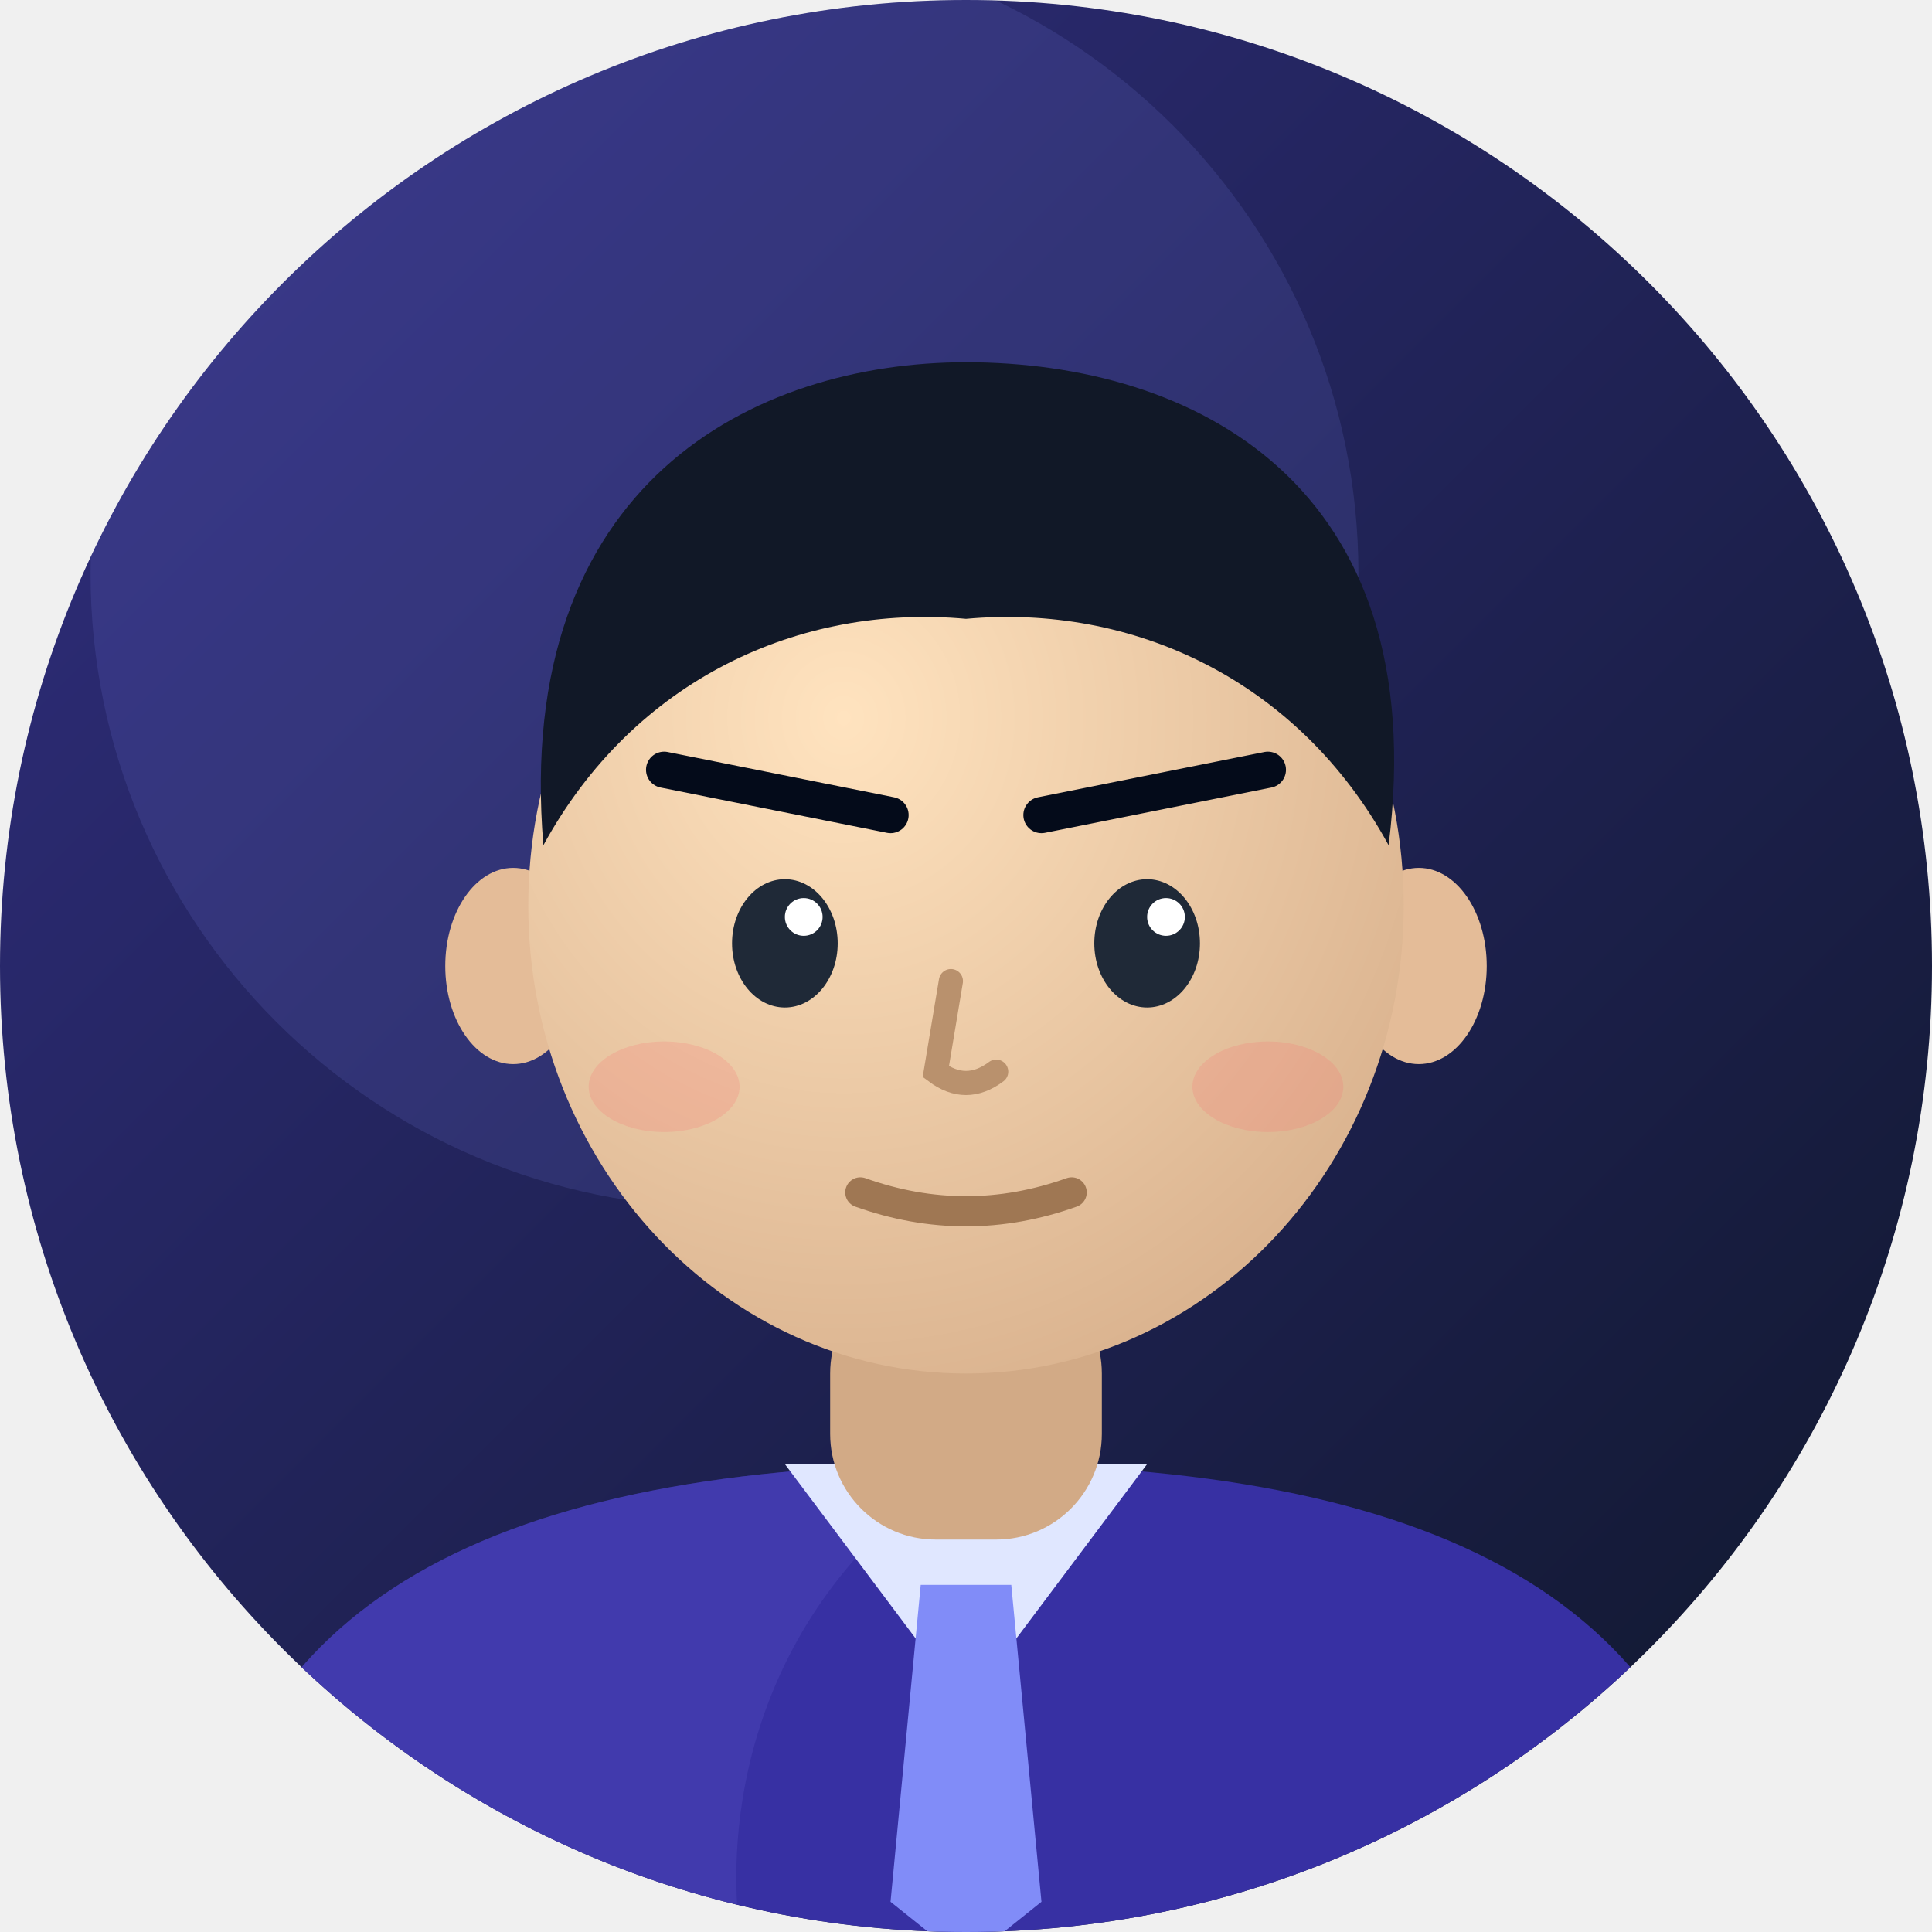
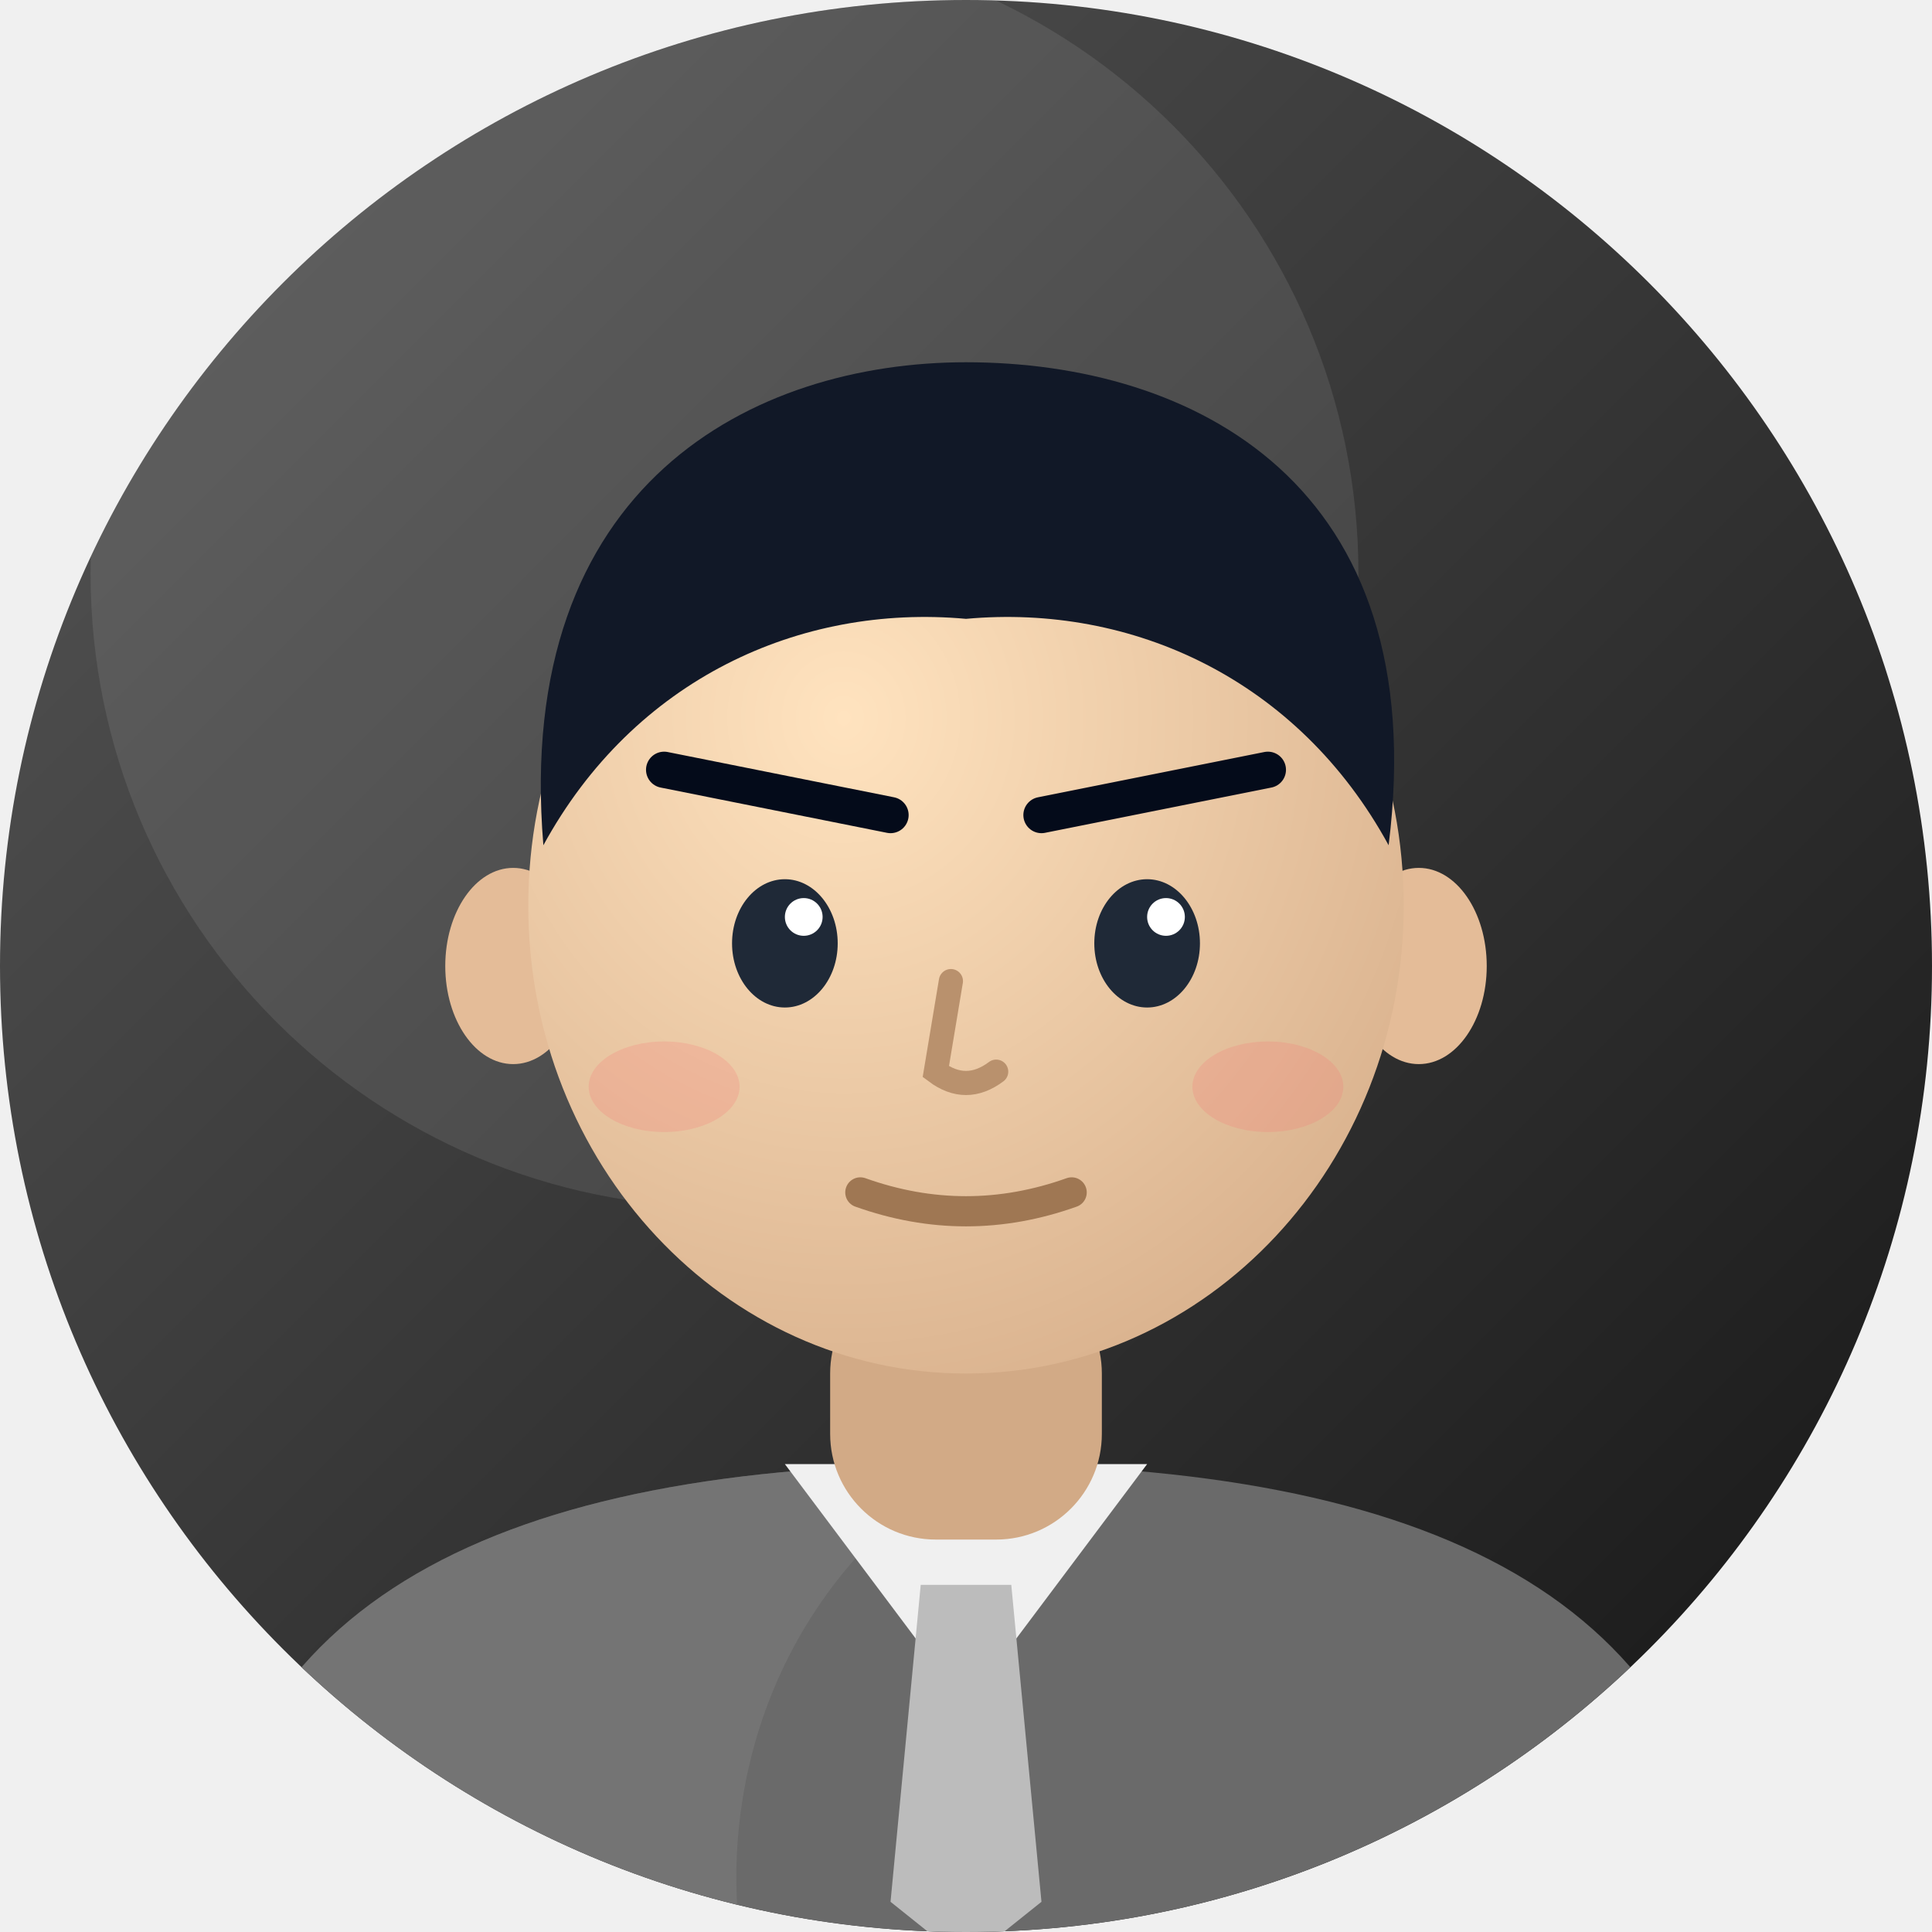
<svg xmlns="http://www.w3.org/2000/svg" viewBox="0 0 256 256" width="256" height="256" role="img" aria-label="nazim_hikmet">
  <defs>
    <linearGradient id="g-nazim_hikmet" x1="0" y1="0" x2="1" y2="1">
-       <stop offset="0" stop-color="#312e81" />
-       <stop offset="1" stop-color="#0f172a" />
+       <stop offset="0" stop-color="#585858" />
+       <stop offset="1" stop-color="#141414" />
    </linearGradient>
    <radialGradient id="f-nazim_hikmet" cx=".36" cy=".3" r=".8">
      <stop offset="0" stop-color="#ffe3bf" />
      <stop offset="1" stop-color="#d8b08c" />
    </radialGradient>
    <clipPath id="c-nazim_hikmet">
      <circle cx="128" cy="128" r="128" />
    </clipPath>
  </defs>
  <g clip-path="url(#c-nazim_hikmet)">
    <rect width="256" height="256" fill="url(#g-nazim_hikmet)" />
-     <circle cx="96" cy="76" r="84" fill="#818cf8" opacity=".14" />
-     <path d="M26 256 C30 212 66 194 128 194 C190 194 226 212 230 256 Z" fill="#3730a3" />
-     <path d="M26 256 C30 212 66 194 128 194 C100 212 96 240 98 256 Z" fill="#4b44b7" opacity=".5" />
-     <path d="M104 194 L128 226 L152 194 Z" fill="#e0e7ff" />
-     <path d="M122 210 L134 210 L138 252 L128 260 L118 252 Z" fill="#818cf8" />
+     <circle cx="96" cy="76" r="84" fill="#bcbcbc" opacity=".14" />
+     <path d="M26 256 C30 212 66 194 128 194 C190 194 226 212 230 256 Z" fill="#6a6a6a" />
+     <path d="M26 256 C30 212 66 194 128 194 C100 212 96 240 98 256 Z" fill="#7e7e7e" opacity=".5" />
+     <path d="M104 194 L128 226 L152 194 Z" fill="#f0f0f0" />
+     <path d="M122 210 L134 210 L138 252 L128 260 L118 252 Z" fill="#bcbcbc" />
    <rect x="110" y="168" width="36" height="36" rx="14" fill="#d2aa86" />
    <ellipse cx="68" cy="128" rx="9" ry="13" fill="#e4bc98" />
    <ellipse cx="188" cy="128" rx="9" ry="13" fill="#e4bc98" />
    <ellipse cx="128" cy="120" rx="58" ry="62" fill="url(#f-nazim_hikmet)" />
    <path d="M72 112 C68 64 100 48 128 48 C158 48 190 64 184 112 C172 90 150 80 128 82 C106 80 84 90 72 112 Z" fill="#111827" />
    <g stroke="#040b1a" stroke-width="4.8" stroke-linecap="round" fill="none">
      <path d="M88 102 L118 108" />
      <path d="M168 102 L138 108" />
    </g>
    <g fill="#1f2937">
      <ellipse cx="104" cy="125" rx="7" ry="8.5" />
      <ellipse cx="152" cy="125" rx="7" ry="8.5" />
    </g>
    <g fill="#fff">
      <circle cx="106.5" cy="121.5" r="2.5" />
      <circle cx="154.5" cy="121.5" r="2.5" />
    </g>
    <ellipse cx="88" cy="144" rx="10" ry="6" fill="#f87171" opacity=".22" />
    <ellipse cx="168" cy="144" rx="10" ry="6" fill="#f87171" opacity=".22" />
    <path d="M126 130 L124 142 Q128 145 132 142" stroke="#b9916d" stroke-width="3.2" fill="none" stroke-linecap="round" />
    <path d="M114 158 Q128 163 142 158" stroke="#9f7753" stroke-width="4" fill="none" stroke-linecap="round" />
  </g>
</svg>
